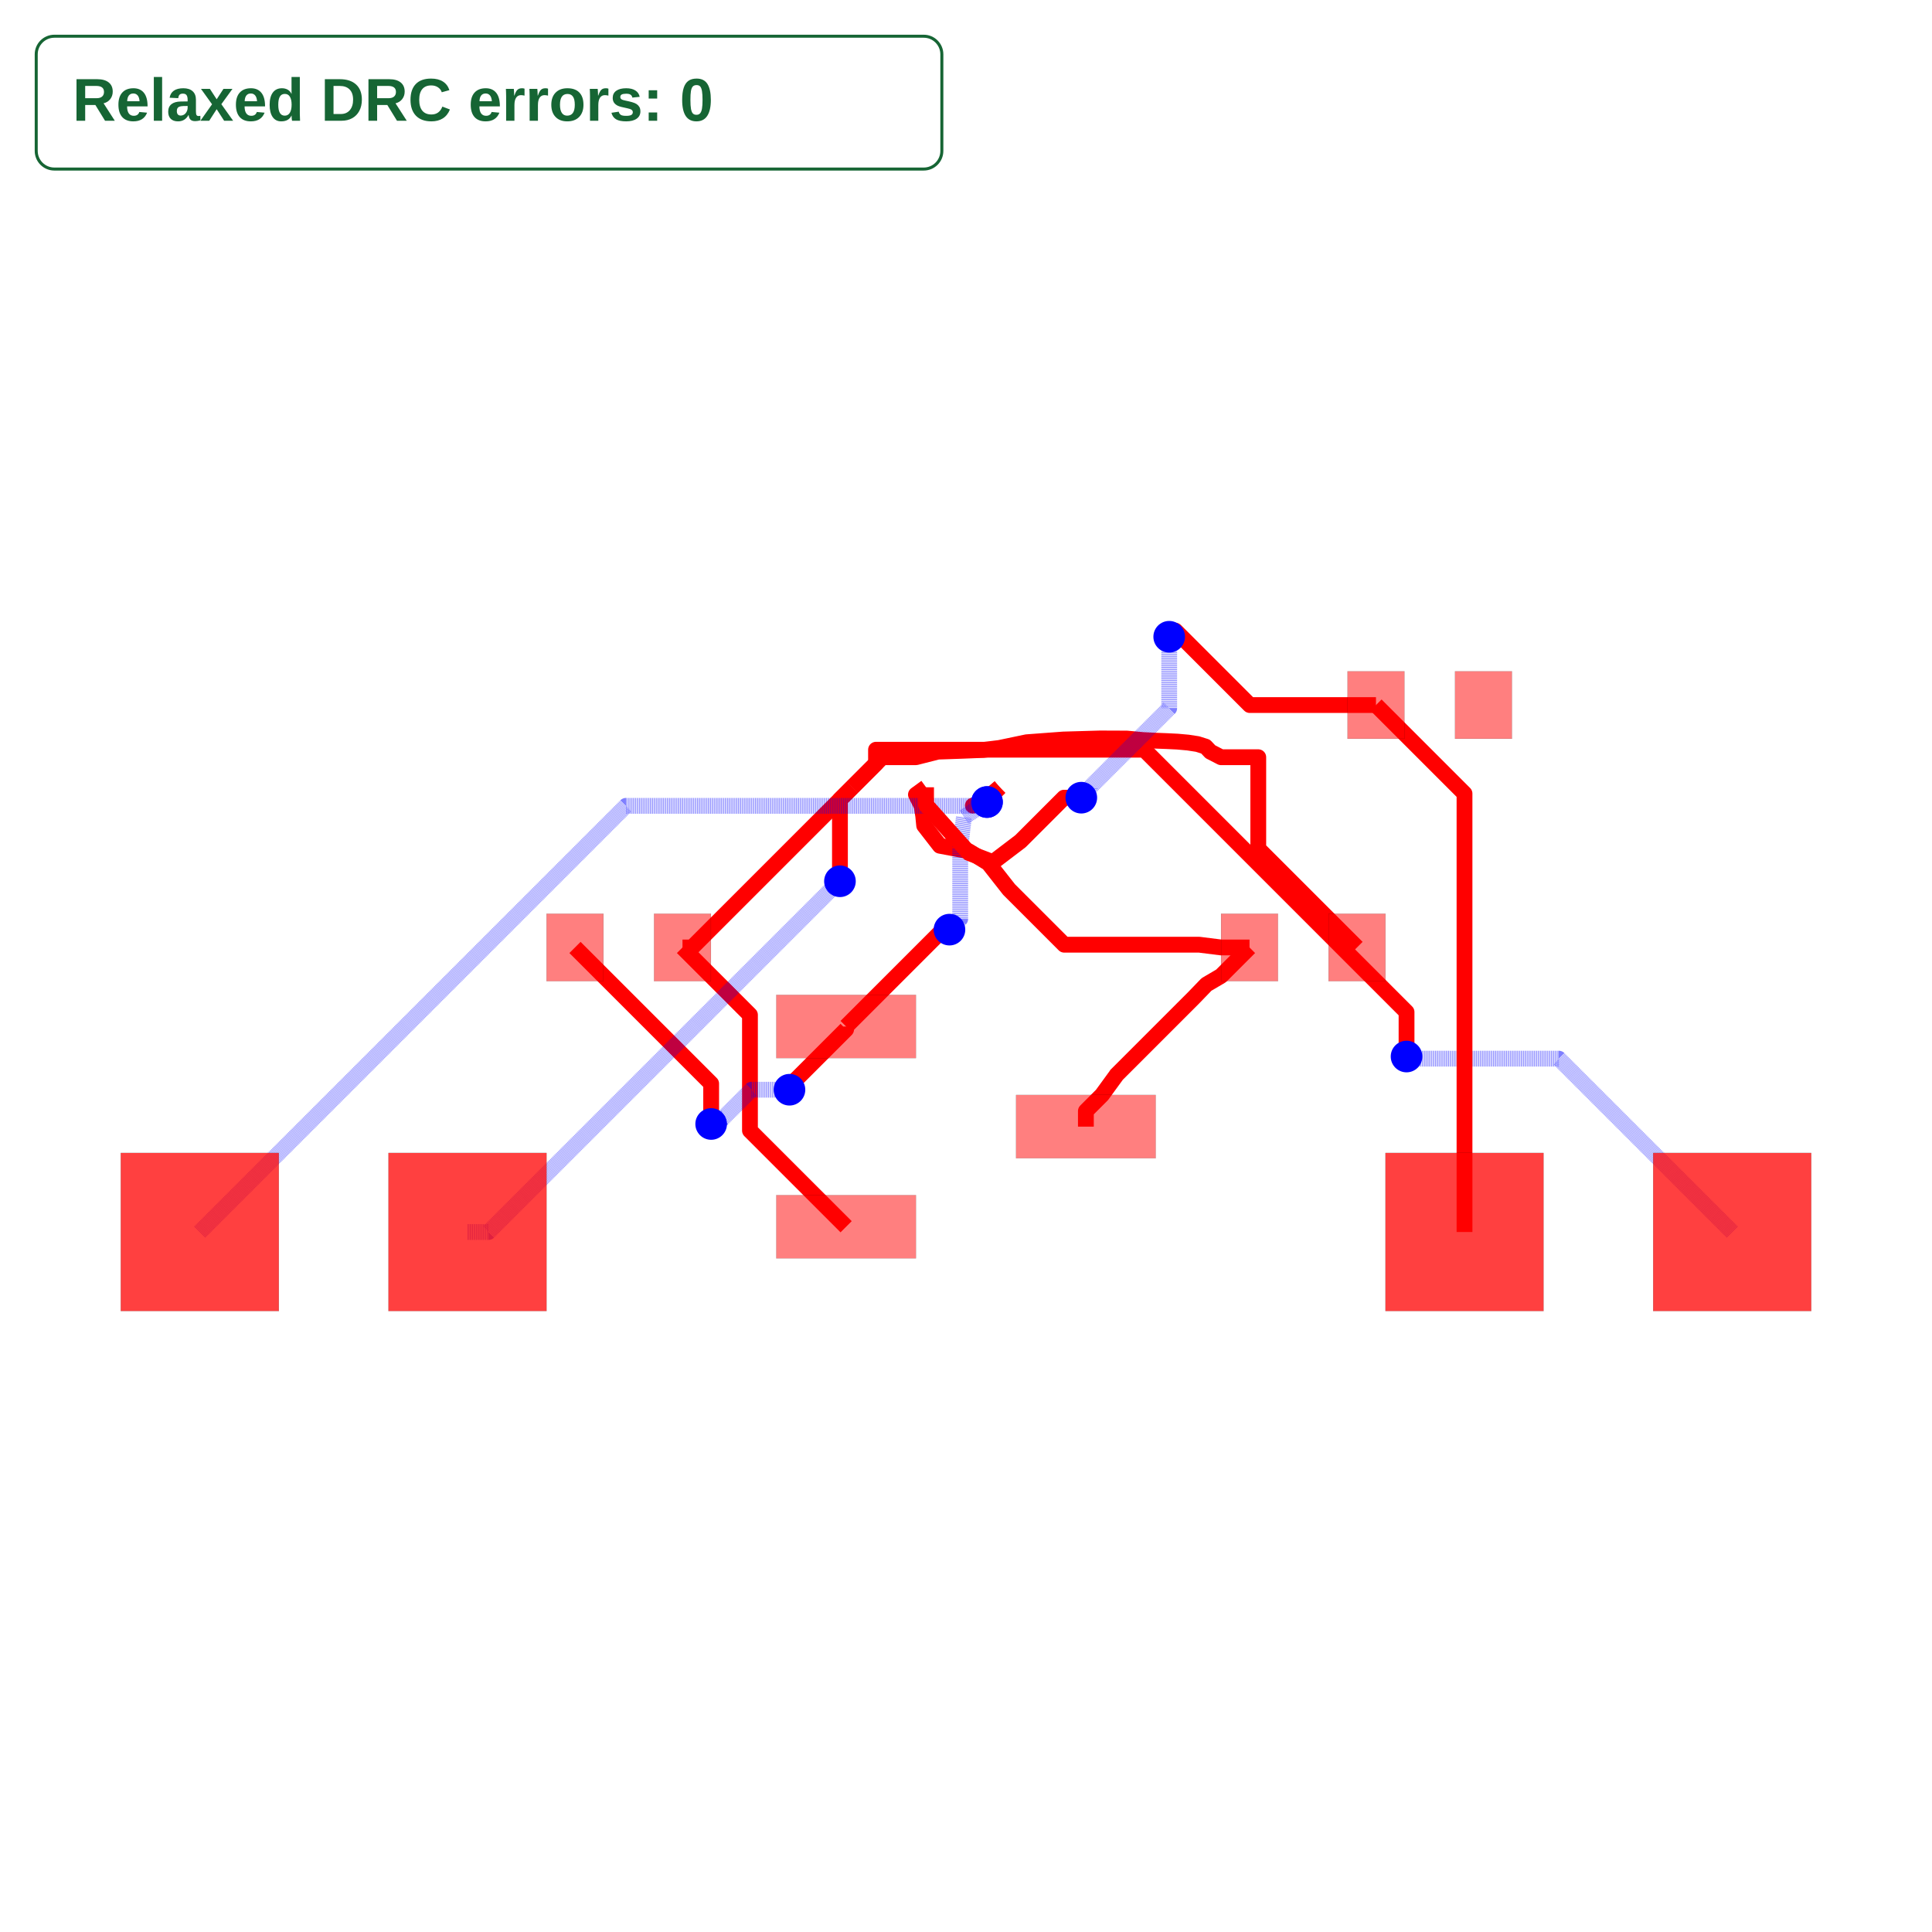
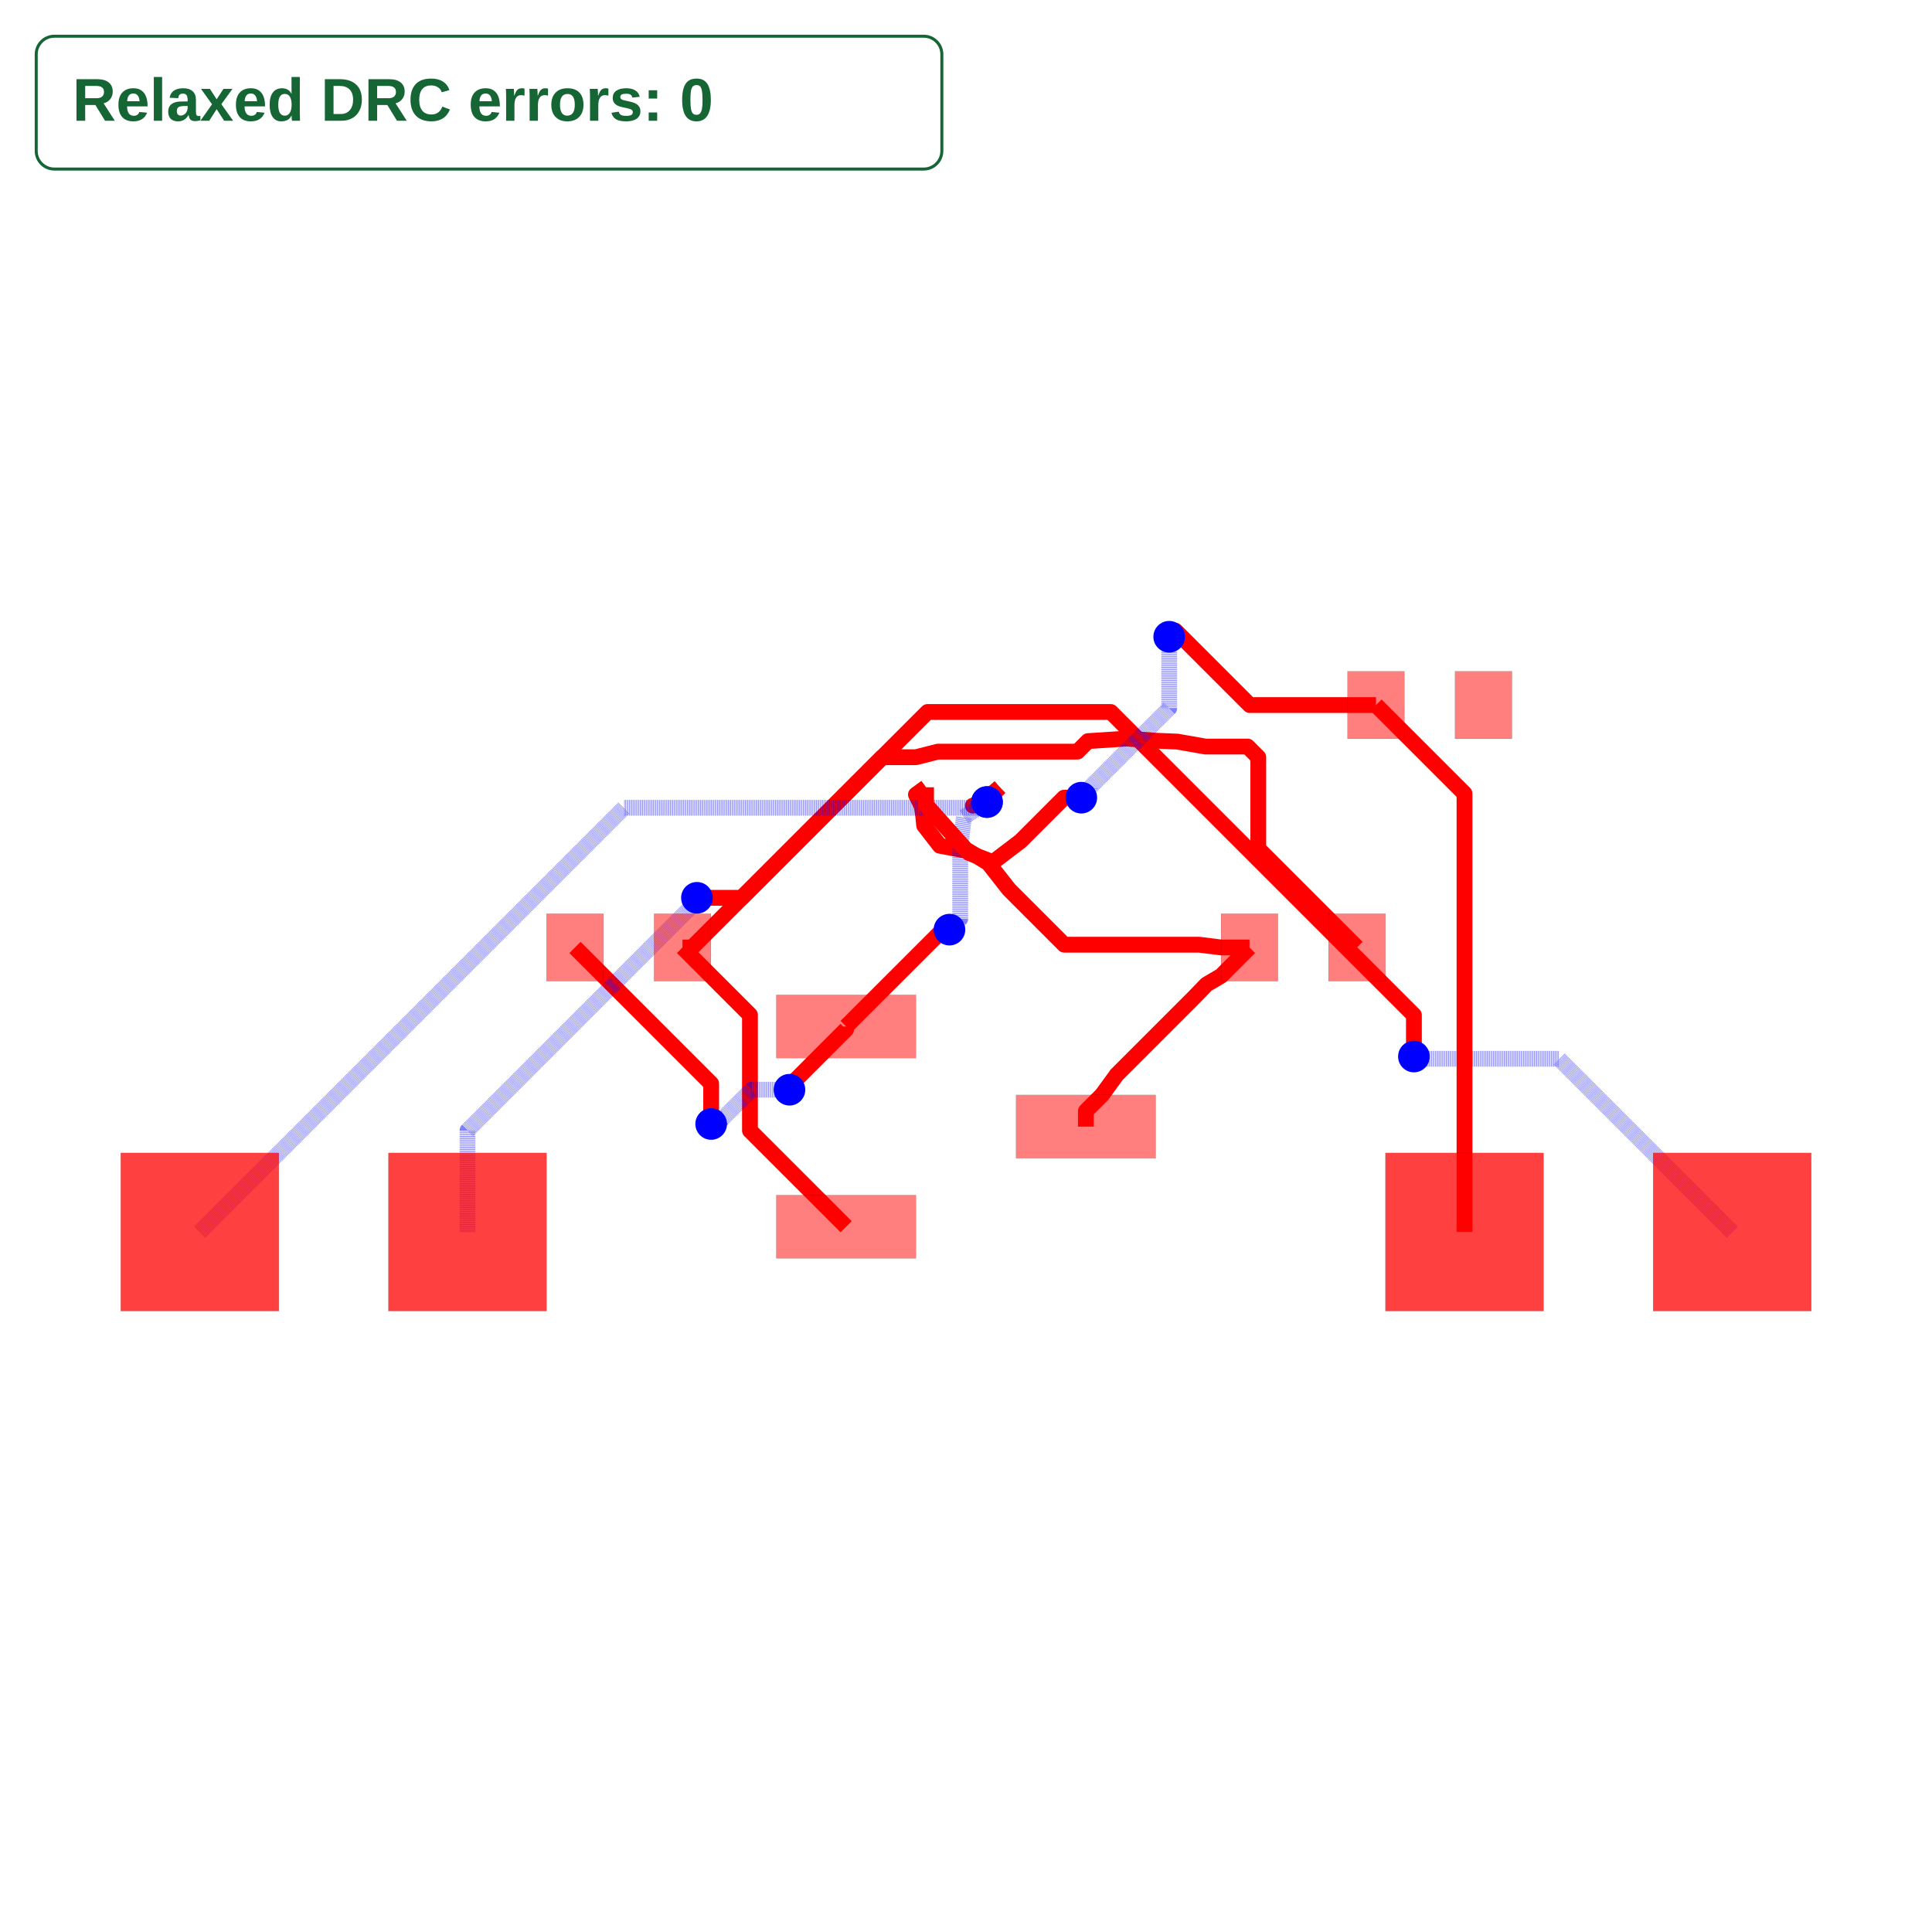
<svg xmlns="http://www.w3.org/2000/svg" width="640" height="640" viewBox="0 0 640 640">
  <rect width="100%" height="100%" fill="white" />
  <g>
    <polyline data-points="-2.6900000000000004,1.7 -2.599,1.7 -1.079,3.22" data-type="line" data-label="" points="226.085,313.855 229.262,313.855 282.329,260.788" fill="none" stroke="red" stroke-linejoin="round" stroke-width="5.237" />
  </g>
  <g>
    <polyline data-points="-1.1375,-0.95 -2.049818637751069,-0.03768136224893093 -2.049818637751069,0.921837103944612 -2.049818637751069,1.0598186377510685 -2.6900000000000004,1.7" data-type="line" data-label="" points="280.287,406.374 248.435,374.523 248.435,341.023 248.435,336.206 226.085,313.855" fill="none" stroke="red" stroke-linejoin="round" stroke-width="5.237" />
  </g>
  <g>
    <polyline data-points="-1.1375,0.95 -1.1375,0.9223926072521313 -1.6469514139181247,0.41294119333400664 -1.6469514139181247,0.3780485860818753 -1.675,0.35" data-type="line" data-label="" points="280.287,340.04 280.287,341.004 262.5,358.79 262.5,360.008 261.521,360.988" fill="none" stroke="red" stroke-linejoin="round" stroke-width="5.237" />
  </g>
  <g>
    <polyline data-points="-1.675,0.35 -2.0356803124916913,0.35 -2.310236287139256,0.075444025352435 -2.367555974647565,0.075444025352435 -2.418,0.025" data-type="line" data-label="" points="261.521,360.988 248.929,360.988 239.343,370.573 237.342,370.573 235.581,372.334" fill="none" stroke="rgba(0,0,255,0.5)" stroke-linejoin="round" stroke-width="5.237" stroke-dasharray="0.2 0.2" />
  </g>
  <g>
    <polyline data-points="-2.418,0.025 -2.418,0.40800000000000014 -3.71,1.7" data-type="line" data-label="" points="235.581,372.334 235.581,358.963 190.474,313.855" fill="none" stroke="red" stroke-linejoin="round" stroke-width="5.237" />
  </g>
  <g>
    <polyline data-points="1.1375,0 1.1375,0.14749999999999952 1.2900000000000003,0.2999999999999998 1.4276677447055017,0.489 1.4276677447055017,0.4902727421909916 2.161890328588694,1.224495326074184 2.282,1.349 2.42,1.4299999999999995 2.6900000000000004,1.7" data-type="line" data-label="" points="359.713,373.207 359.713,368.057 365.037,362.733 369.844,356.135 369.844,356.09 395.477,330.457 399.671,326.11 404.489,323.282 413.915,313.855" fill="none" stroke="red" stroke-linejoin="round" stroke-width="5.237" />
  </g>
  <g>
    <polyline data-points="2.6900000000000004,1.7 2.42,1.7 2.214,1.726 0.9322499786482135,1.726 0.4089566660570474,2.249293312591166 0.212,2.5 0.027,2.613 -0.248,2.665 -0.397,2.857 -0.406,2.948 -0.421,3.043 -0.475,3.15 -0.379,3.22" data-type="line" data-label="" points="413.915,313.855 404.489,313.855 397.297,312.948 352.547,312.948 334.278,294.678 327.401,285.925 320.943,281.98 311.342,280.165 306.14,273.461 305.825,270.284 305.302,266.968 303.416,263.232 306.768,260.788" fill="none" stroke="red" stroke-linejoin="round" stroke-width="5.237" />
  </g>
  <g>
-     <polyline data-points="-1.0791666666666666,3.2198999999999995 -0.794067666666666,3.504999 -0.4750000000000001,3.504999 -0.267,3.558 -0.034100000000000186,3.566 0.164,3.574 0.318,3.593 0.576,3.647 0.924,3.673 1.271,3.683 1.525,3.682 1.678,3.668 1.796,3.662 1.903,3.658 2.006,3.653 2.106,3.644 2.197,3.63 2.273,3.606 2.319,3.557 2.42,3.504999 2.77307957763943,3.504999 2.77307957763943,2.6369204223605696 3.71,1.7" data-type="line" data-label="" points="282.323,260.792 292.277,250.838 303.416,250.838 310.678,248.988 318.809,248.708 325.726,248.429 331.102,247.766 340.11,245.88 352.259,244.973 364.374,244.623 373.242,244.658 378.584,245.147 382.703,245.357 386.439,245.496 390.035,245.671 393.526,245.985 396.703,246.474 399.357,247.312 400.963,249.022 404.489,250.838 416.816,250.838 416.816,281.145 449.526,313.855" fill="none" stroke="red" stroke-linejoin="round" stroke-width="5.237" />
+     <polyline data-points="-1.0791666666666666,3.2198999999999995 -0.794067666666666,3.504999 -0.4750000000000001,3.504999 -0.267,3.558 1.0576647213821753,3.558 1.1574209429867688,3.6577562216045933 1.525,3.682 1.796,3.662 2.006,3.653 2.273,3.606 2.6720785776394305,3.606 2.77307957763943,3.504999 2.77307957763943,2.6369204223605696 3.71,1.7" data-type="line" data-label="" points="282.323,260.792 292.277,250.838 303.416,250.838 310.678,248.988 356.926,248.988 360.409,245.505 373.242,244.658 382.703,245.357 390.035,245.671 399.357,247.312 413.29,247.312 416.816,250.838 416.816,281.145 449.526,313.855" fill="none" stroke="red" stroke-linejoin="round" stroke-width="5.237" />
  </g>
  <g>
    <polyline data-points="0.3208333333333333,3.2198999999999995 0.137,3.067 0.065,3.046 0.19912070924344472,3.0796177922469052" data-type="line" data-label="" points="331.201,260.792 324.783,266.13 322.269,266.863 326.952,265.689" fill="none" stroke="red" stroke-linejoin="round" stroke-width="5.237" />
  </g>
  <g>
    <polyline data-points="0.19912070924344472,3.0796177922469052 -0.02,2.936 -0.055,2.64 -0.055,1.971 -0.157,1.869" data-type="line" data-label="" points="326.952,265.689 319.302,270.703 318.08,281.037 318.08,304.394 314.519,307.955" fill="none" stroke="rgba(0,0,255,0.5)" stroke-linejoin="round" stroke-width="5.237" stroke-dasharray="0.2 0.2" />
  </g>
  <g>
    <polyline data-points="-0.157,1.869 -0.21827285714285716,1.869 -0.4750000000000001,1.612272857142857 -1.1375,0.95" data-type="line" data-label="" points="314.519,307.955 312.38,307.955 303.416,316.918 280.287,340.04" fill="none" stroke="red" stroke-linejoin="round" stroke-width="5.237" />
  </g>
  <g>
-     <polyline data-points="-4.73,-1 -4.530350303426702,-1 -1.2385443296170942,2.2918059738096077 -1.232194026190392,2.2918059738096077 -1.196,2.328" data-type="line" data-label="" points="154.863,408.12 161.833,408.12 276.759,293.194 276.981,293.194 278.244,291.93" fill="none" stroke="rgba(0,0,255,0.5)" stroke-linejoin="round" stroke-width="5.237" stroke-dasharray="0.2 0.2" />
+     <polyline data-points="-4.73,-1 -4.73,-0.036608368450322004 -2.594745297860982,2.0986463336886962 -2.594745297860982,2.1292547021390176 -2.553,2.171" data-type="line" data-label="" points="154.863,408.12 154.863,374.485 229.41,299.938 229.41,298.869 230.868,297.411" fill="none" stroke="rgba(0,0,255,0.5)" stroke-linejoin="round" stroke-width="5.237" stroke-dasharray="0.2 0.2" />
  </g>
  <g>
-     <polyline data-points="-1.196,2.328 -1.196,3.103 -1.079,3.22" data-type="line" data-label="" points="278.244,291.93 278.244,264.873 282.329,260.788" fill="none" stroke="red" stroke-linejoin="round" stroke-width="5.237" />
+     <polyline data-points="-2.553,2.171 -2.128,2.171 -1.079,3.22" data-type="line" data-label="" points="230.868,297.411 245.706,297.411 282.329,260.788" fill="none" stroke="red" stroke-linejoin="round" stroke-width="5.237" />
  </g>
  <g>
-     <polyline data-points="7.27,-1 5.625170064048794,0.6448299359512057 4.201630579069832,0.6448299359512057 4.200170064048794,0.6448299359512057 4.18,0.665" data-type="line" data-label="" points="573.815,408.12 516.39,350.694 466.69,350.694 466.639,350.694 465.935,349.99" fill="none" stroke="rgba(0,0,255,0.5)" stroke-linejoin="round" stroke-width="5.237" stroke-dasharray="0.2 0.2" />
+     <polyline data-points="7.27,-1 5.626588562232006,0.643411437767994 4.450967755975315,0.643411437767994 4.271588562232006,0.643411437767994 4.25,0.665" data-type="line" data-label="" points="573.815,408.12 516.44,350.744 475.395,350.744 469.133,350.744 468.379,349.99" fill="none" stroke="rgba(0,0,255,0.5)" stroke-linejoin="round" stroke-width="5.237" stroke-dasharray="0.2 0.2" />
  </g>
  <g>
-     <polyline data-points="4.18,0.665 4.18,1.0872573105097008 1.8285651869643167,3.438692123545384 1.6911002598045264,3.576157050705174 -0.8537246174420191,3.576157050705174 -0.8537246174420191,3.445275382557981 -1.079,3.22" data-type="line" data-label="" points="465.935,349.99 465.935,335.248 383.84,253.153 379.041,248.354 290.194,248.354 290.194,252.923 282.329,260.788" fill="none" stroke="red" stroke-linejoin="round" stroke-width="5.237" />
+     <polyline data-points="4.25,0.665 4.25,1.0578955819506195 1.3737038763915765,3.934191705559043 -0.3648082944409572,3.934191705559043 -1.079,3.22" data-type="line" data-label="" points="468.379,349.99 468.379,336.273 367.96,235.854 307.264,235.854 282.329,260.788" fill="none" stroke="red" stroke-linejoin="round" stroke-width="5.237" />
  </g>
  <g>
-     <polyline data-points="-7.27,-1 -3.2262863625496507,3.043713637450349 0.09729400184108528,3.0437136374503493 0.10572539946704876,3.0437136374503493 0.19912070924344472,3.0796177922469052" data-type="line" data-label="" points="66.185,408.12 207.362,266.943 323.397,266.943 323.691,266.943 326.952,265.689" fill="none" stroke="rgba(0,0,255,0.5)" stroke-linejoin="round" stroke-width="5.237" stroke-dasharray="0.2 0.2" />
+     <polyline data-points="-7.27,-1 -3.2447817476029455,3.025218252397054 0.10794939617791277,3.025218252397054 0.12422078452034394,3.025218252397054 0.19912070924344472,3.0796177922469052" data-type="line" data-label="" points="66.185,408.12 206.716,267.588 323.769,267.588 324.337,267.588 326.952,265.689" fill="none" stroke="rgba(0,0,255,0.5)" stroke-linejoin="round" stroke-width="5.237" stroke-dasharray="0.2 0.2" />
  </g>
  <g>
    <polyline data-points="0.19912070924344472,3.0796177922469052 0.20944038481968966,3.1084403848196898 0.321,3.22" data-type="line" data-label="" points="326.952,265.689 327.312,264.683 331.207,260.788" fill="none" stroke="red" stroke-linejoin="round" stroke-width="5.237" />
  </g>
  <g>
    <polyline data-points="3.8900000000000006,4 2.692376775642834,4 1.9861883878214173,4.706188387821417 1.928,4.648" data-type="line" data-label="" points="455.81,233.556 413.998,233.556 389.343,208.901 387.312,210.933" fill="none" stroke="red" stroke-linejoin="round" stroke-width="5.237" />
  </g>
  <g>
    <polyline data-points="1.928,4.648 1.928,3.969939301686467 1.1707717255151104,3.2127110272015775 1.1707717255151104,3.1977717255151106 1.094,3.121" data-type="line" data-label="" points="387.312,210.933 387.312,234.606 360.875,261.043 360.875,261.564 358.195,264.244" fill="none" stroke="rgba(0,0,255,0.5)" stroke-linejoin="round" stroke-width="5.237" stroke-dasharray="0.2 0.2" />
  </g>
  <g>
    <polyline data-points="1.094,3.121 0.9299143110229531,3.121 0.5170783310036067,2.7081640199806536 0.25558406172405995,2.5092269152538544 0.02886644204259554,2.595689921458677 -0.379,3.0520000000000005 -0.379,3.22" data-type="line" data-label="" points="358.195,264.244 352.466,264.244 338.053,278.658 328.923,285.603 321.008,282.584 306.768,266.653 306.768,260.788" fill="none" stroke="red" stroke-linejoin="round" stroke-width="5.237" />
  </g>
  <g>
    <polyline data-points="3.8900000000000006,4 4.73,3.16 4.73,-1" data-type="line" data-label="" points="455.81,233.556 485.137,262.883 485.137,408.12" fill="none" stroke="red" stroke-linejoin="round" stroke-width="5.237" />
  </g>
  <g>
    <rect data-type="rect" data-label="top source_trace_6" data-x="-1.1375" data-y="0.95" x="257.157" y="329.566" width="46.259" height="20.948" fill="rgba(255,0,0,0.5)" stroke="black" stroke-width="0.029" />
  </g>
  <g>
    <rect data-type="rect" data-label="top source_trace_9, source_trace_7" data-x="-1.1375" data-y="-0.95" x="257.157" y="395.9" width="46.259" height="20.948" fill="rgba(255,0,0,0.5)" stroke="black" stroke-width="0.029" />
  </g>
  <g>
    <rect data-type="rect" data-label="top source_trace_8, source_trace_4" data-x="1.1375" data-y="0" x="336.584" y="362.733" width="46.259" height="20.948" fill="rgba(255,0,0,0.5)" stroke="black" stroke-width="0.029" />
  </g>
  <g>
    <rect data-type="rect" data-label="top source_trace_6" data-x="-3.71" data-y="1.7" x="181.047" y="302.683" width="18.853" height="22.344" fill="rgba(255,0,0,0.5)" stroke="black" stroke-width="0.029" />
  </g>
  <g>
    <rect data-type="rect" data-label="top source_trace_9, source_trace_7" data-x="-2.6900000000000004" data-y="1.7" x="216.658" y="302.683" width="18.853" height="22.344" fill="rgba(255,0,0,0.5)" stroke="black" stroke-width="0.029" />
  </g>
  <g>
    <rect data-type="rect" data-label="top source_trace_8, source_trace_4" data-x="2.6900000000000004" data-y="1.7" x="404.489" y="302.683" width="18.853" height="22.344" fill="rgba(255,0,0,0.5)" stroke="black" stroke-width="0.029" />
  </g>
  <g>
    <rect data-type="rect" data-label="top source_trace_9, source_trace_7" data-x="3.71" data-y="1.7" x="440.1" y="302.683" width="18.853" height="22.344" fill="rgba(255,0,0,0.5)" stroke="black" stroke-width="0.029" />
  </g>
  <g>
    <rect data-type="rect" data-label="top source_trace_8, source_trace_4" data-x="3.8900000000000006" data-y="4" x="446.384" y="222.384" width="18.853" height="22.344" fill="rgba(255,0,0,0.5)" stroke="black" stroke-width="0.029" />
  </g>
  <g>
    <rect data-type="rect" data-label="top" data-x="4.91" data-y="4" x="481.995" y="222.384" width="18.853" height="22.344" fill="rgba(255,0,0,0.5)" stroke="black" stroke-width="0.029" />
  </g>
  <g>
    <rect data-type="rect" data-label="top source_trace_6 bottom source_trace_6" data-x="-7.27" data-y="-1" x="40" y="381.935" width="52.369" height="52.369" fill="rgba(255,0,0,0.75)" stroke="black" stroke-width="0.029" />
  </g>
  <g>
    <rect data-type="rect" data-label="top source_trace_9, source_trace_7 bottom source_trace_9, source_trace_7" data-x="-4.73" data-y="-1" x="128.678" y="381.935" width="52.369" height="52.369" fill="rgba(255,0,0,0.75)" stroke="black" stroke-width="0.029" />
  </g>
  <g>
    <rect data-type="rect" data-label="top source_trace_8, source_trace_4 bottom source_trace_8, source_trace_4" data-x="4.73" data-y="-1" x="458.953" y="381.935" width="52.369" height="52.369" fill="rgba(255,0,0,0.75)" stroke="black" stroke-width="0.029" />
  </g>
  <g>
    <rect data-type="rect" data-label="top source_trace_9, source_trace_7 bottom source_trace_9, source_trace_7" data-x="7.27" data-y="-1" x="547.631" y="381.935" width="52.369" height="52.369" fill="rgba(255,0,0,0.75)" stroke="black" stroke-width="0.029" />
  </g>
  <circle data-type="circle" data-label="" data-x="-1.675" data-y="0.35" cx="261.521" cy="360.988" r="5.237" fill="blue" stroke="none" stroke-width="0.029" />
  <circle data-type="circle" data-label="" data-x="-2.418" data-y="0.025" cx="235.581" cy="372.334" r="5.237" fill="blue" stroke="none" stroke-width="0.029" />
  <circle data-type="circle" data-label="" data-x="0.19912070924344472" data-y="3.0796177922469052" cx="326.952" cy="265.689" r="5.237" fill="blue" stroke="none" stroke-width="0.029" />
  <circle data-type="circle" data-label="" data-x="-0.157" data-y="1.869" cx="314.519" cy="307.955" r="5.237" fill="blue" stroke="none" stroke-width="0.029" />
-   <circle data-type="circle" data-label="" data-x="-1.196" data-y="2.328" cx="278.244" cy="291.93" r="5.237" fill="blue" stroke="none" stroke-width="0.029" />
-   <circle data-type="circle" data-label="" data-x="4.18" data-y="0.665" cx="465.935" cy="349.99" r="5.237" fill="blue" stroke="none" stroke-width="0.029" />
+   <circle data-type="circle" data-label="" data-x="-2.553" data-y="2.171" cx="230.868" cy="297.411" r="5.237" fill="blue" stroke="none" stroke-width="0.029" />
+   <circle data-type="circle" data-label="" data-x="4.25" data-y="0.665" cx="468.379" cy="349.99" r="5.237" fill="blue" stroke="none" stroke-width="0.029" />
  <circle data-type="circle" data-label="" data-x="0.19912070924344472" data-y="3.0796177922469052" cx="326.952" cy="265.689" r="5.237" fill="blue" stroke="none" stroke-width="0.029" />
  <circle data-type="circle" data-label="" data-x="1.928" data-y="4.648" cx="387.312" cy="210.933" r="5.237" fill="blue" stroke="none" stroke-width="0.029" />
  <circle data-type="circle" data-label="" data-x="1.094" data-y="3.121" cx="358.195" cy="264.244" r="5.237" fill="blue" stroke="none" stroke-width="0.029" />
  <g id="crosshair" style="display: none">
    <line id="crosshair-h" y1="0" y2="640" stroke="#666" stroke-width="0.5" />
    <line id="crosshair-v" x1="0" x2="640" stroke="#666" stroke-width="0.5" />
    <text id="coordinates" font-family="monospace" font-size="12" fill="#666" />
  </g>
  <g data-testid="relaxed-drc-summary">
    <rect x="12" y="12" width="300" height="44" rx="6" fill="white" stroke="#166534" />
    <text x="24" y="40" font-family="Arial, sans-serif" font-size="20" font-weight="600" fill="#166534">Relaxed DRC errors: 0</text>
  </g>
</svg>
